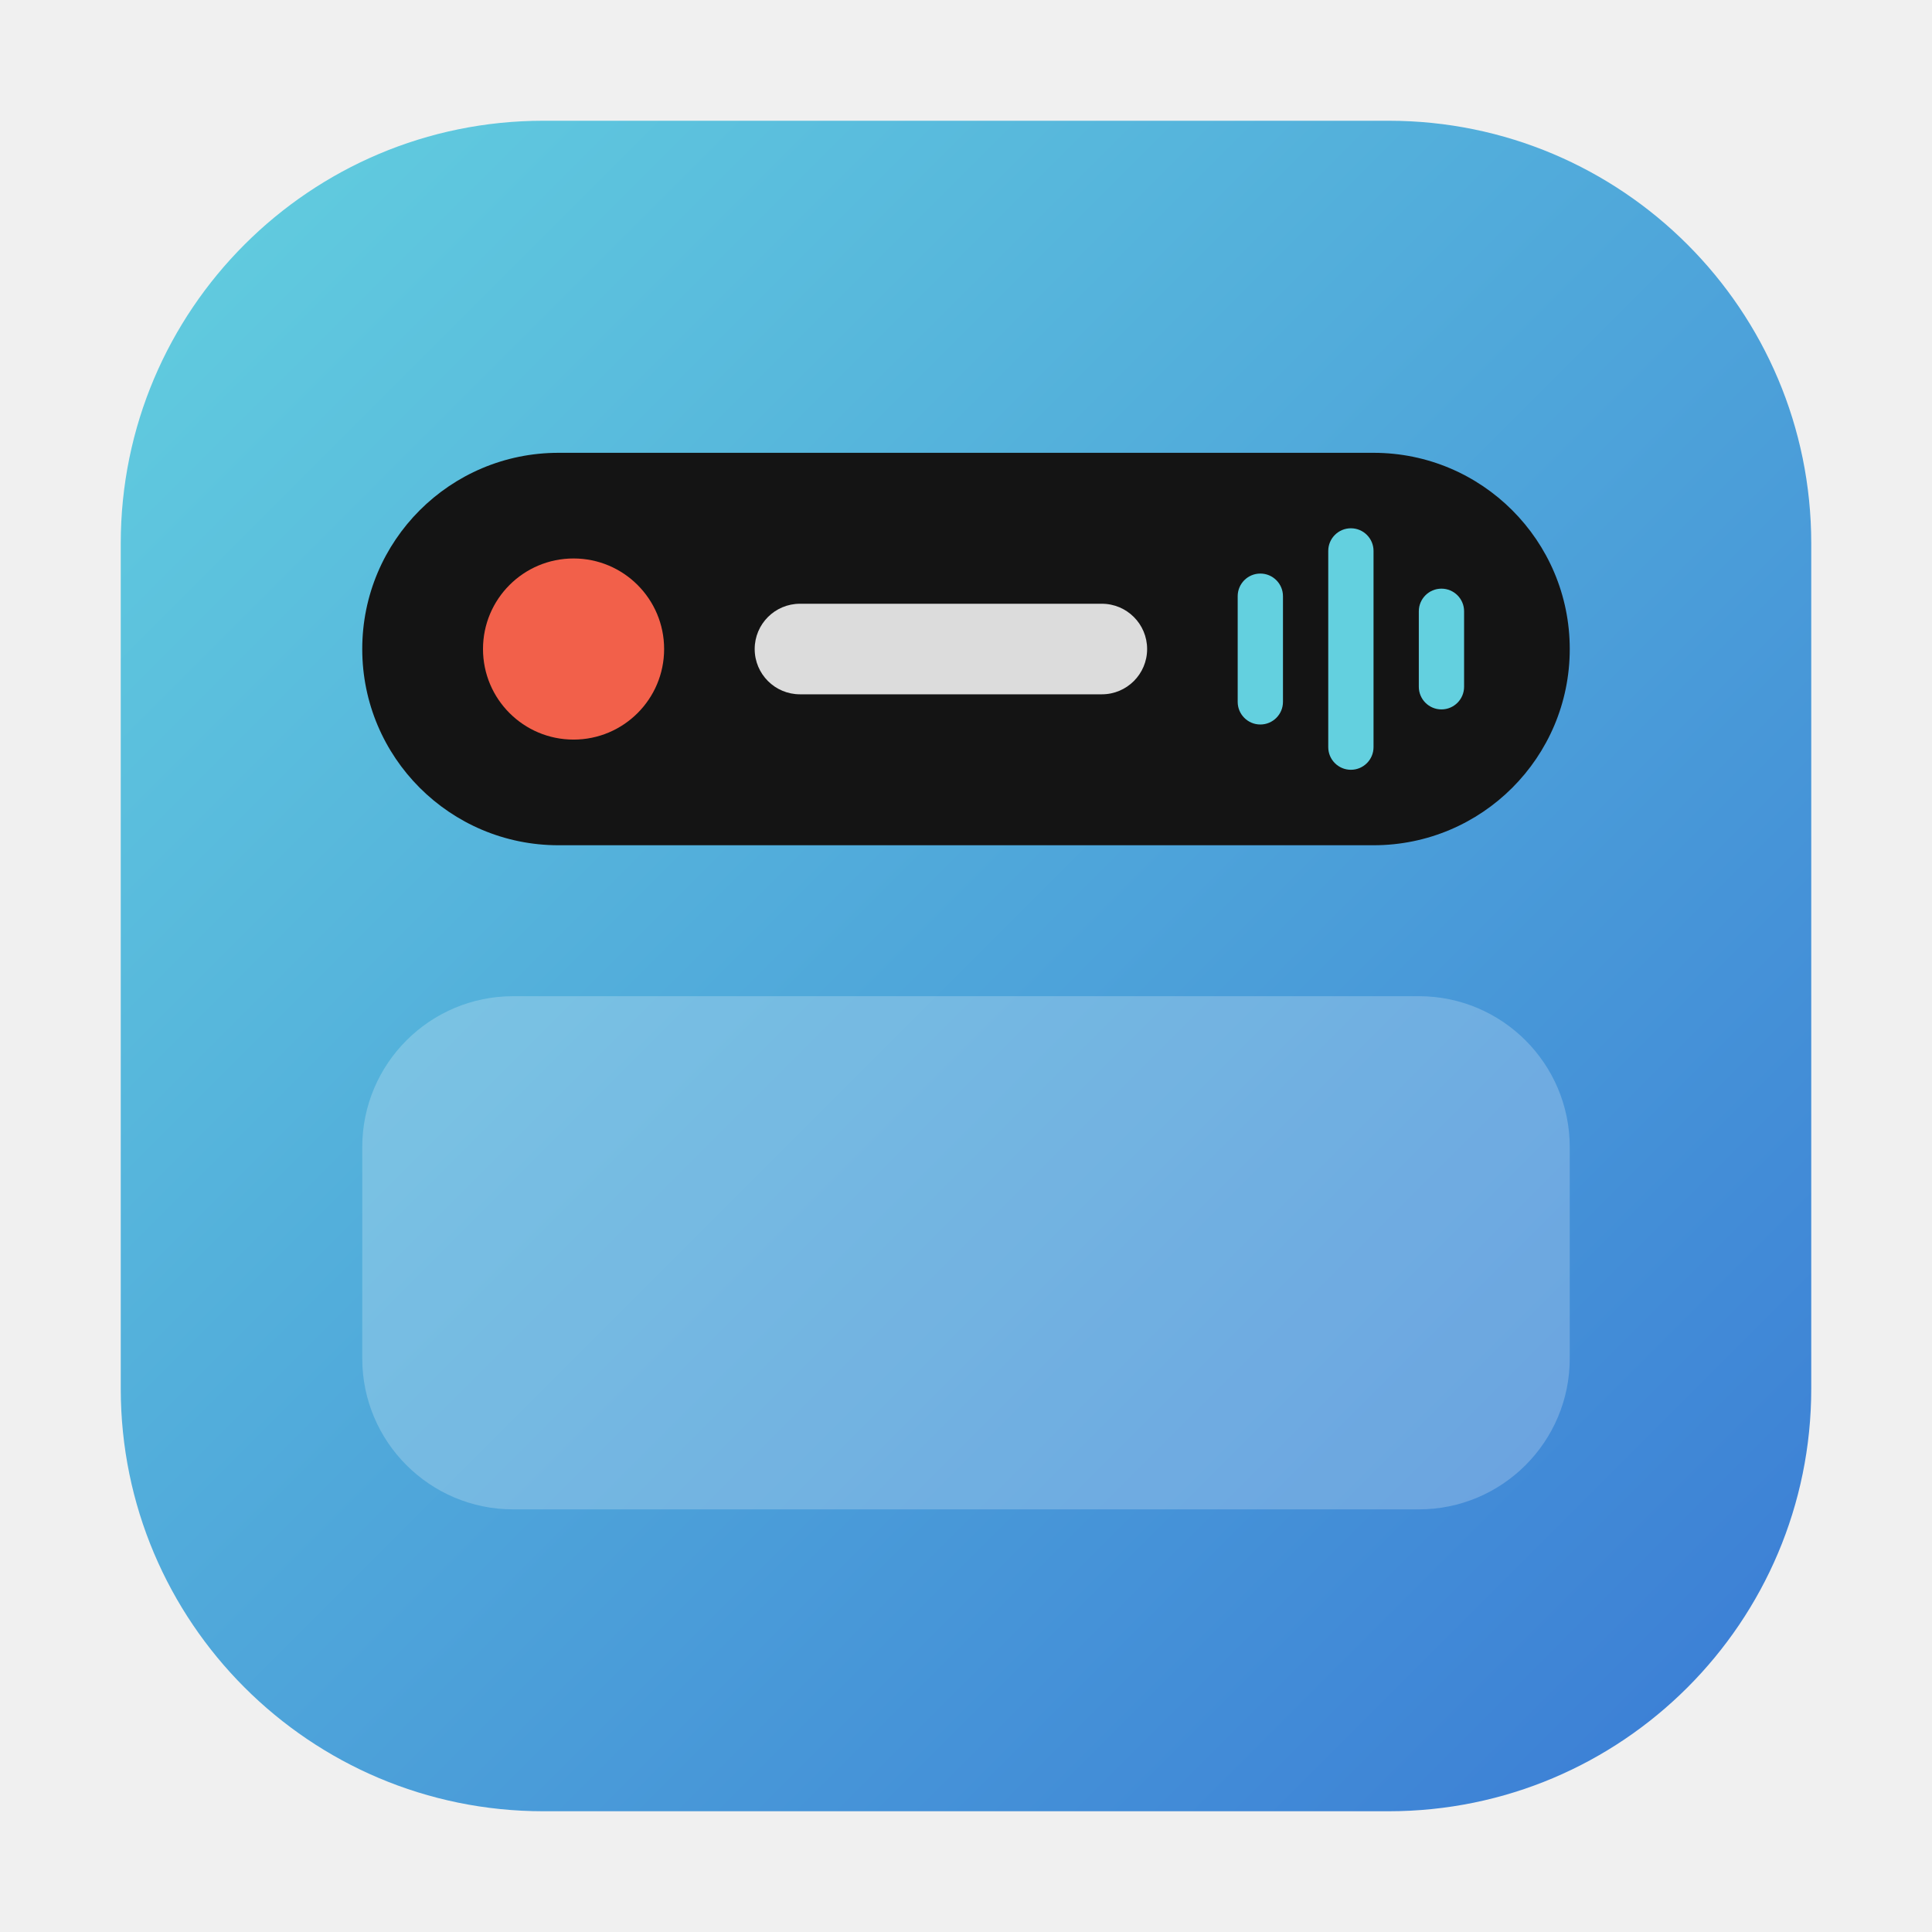
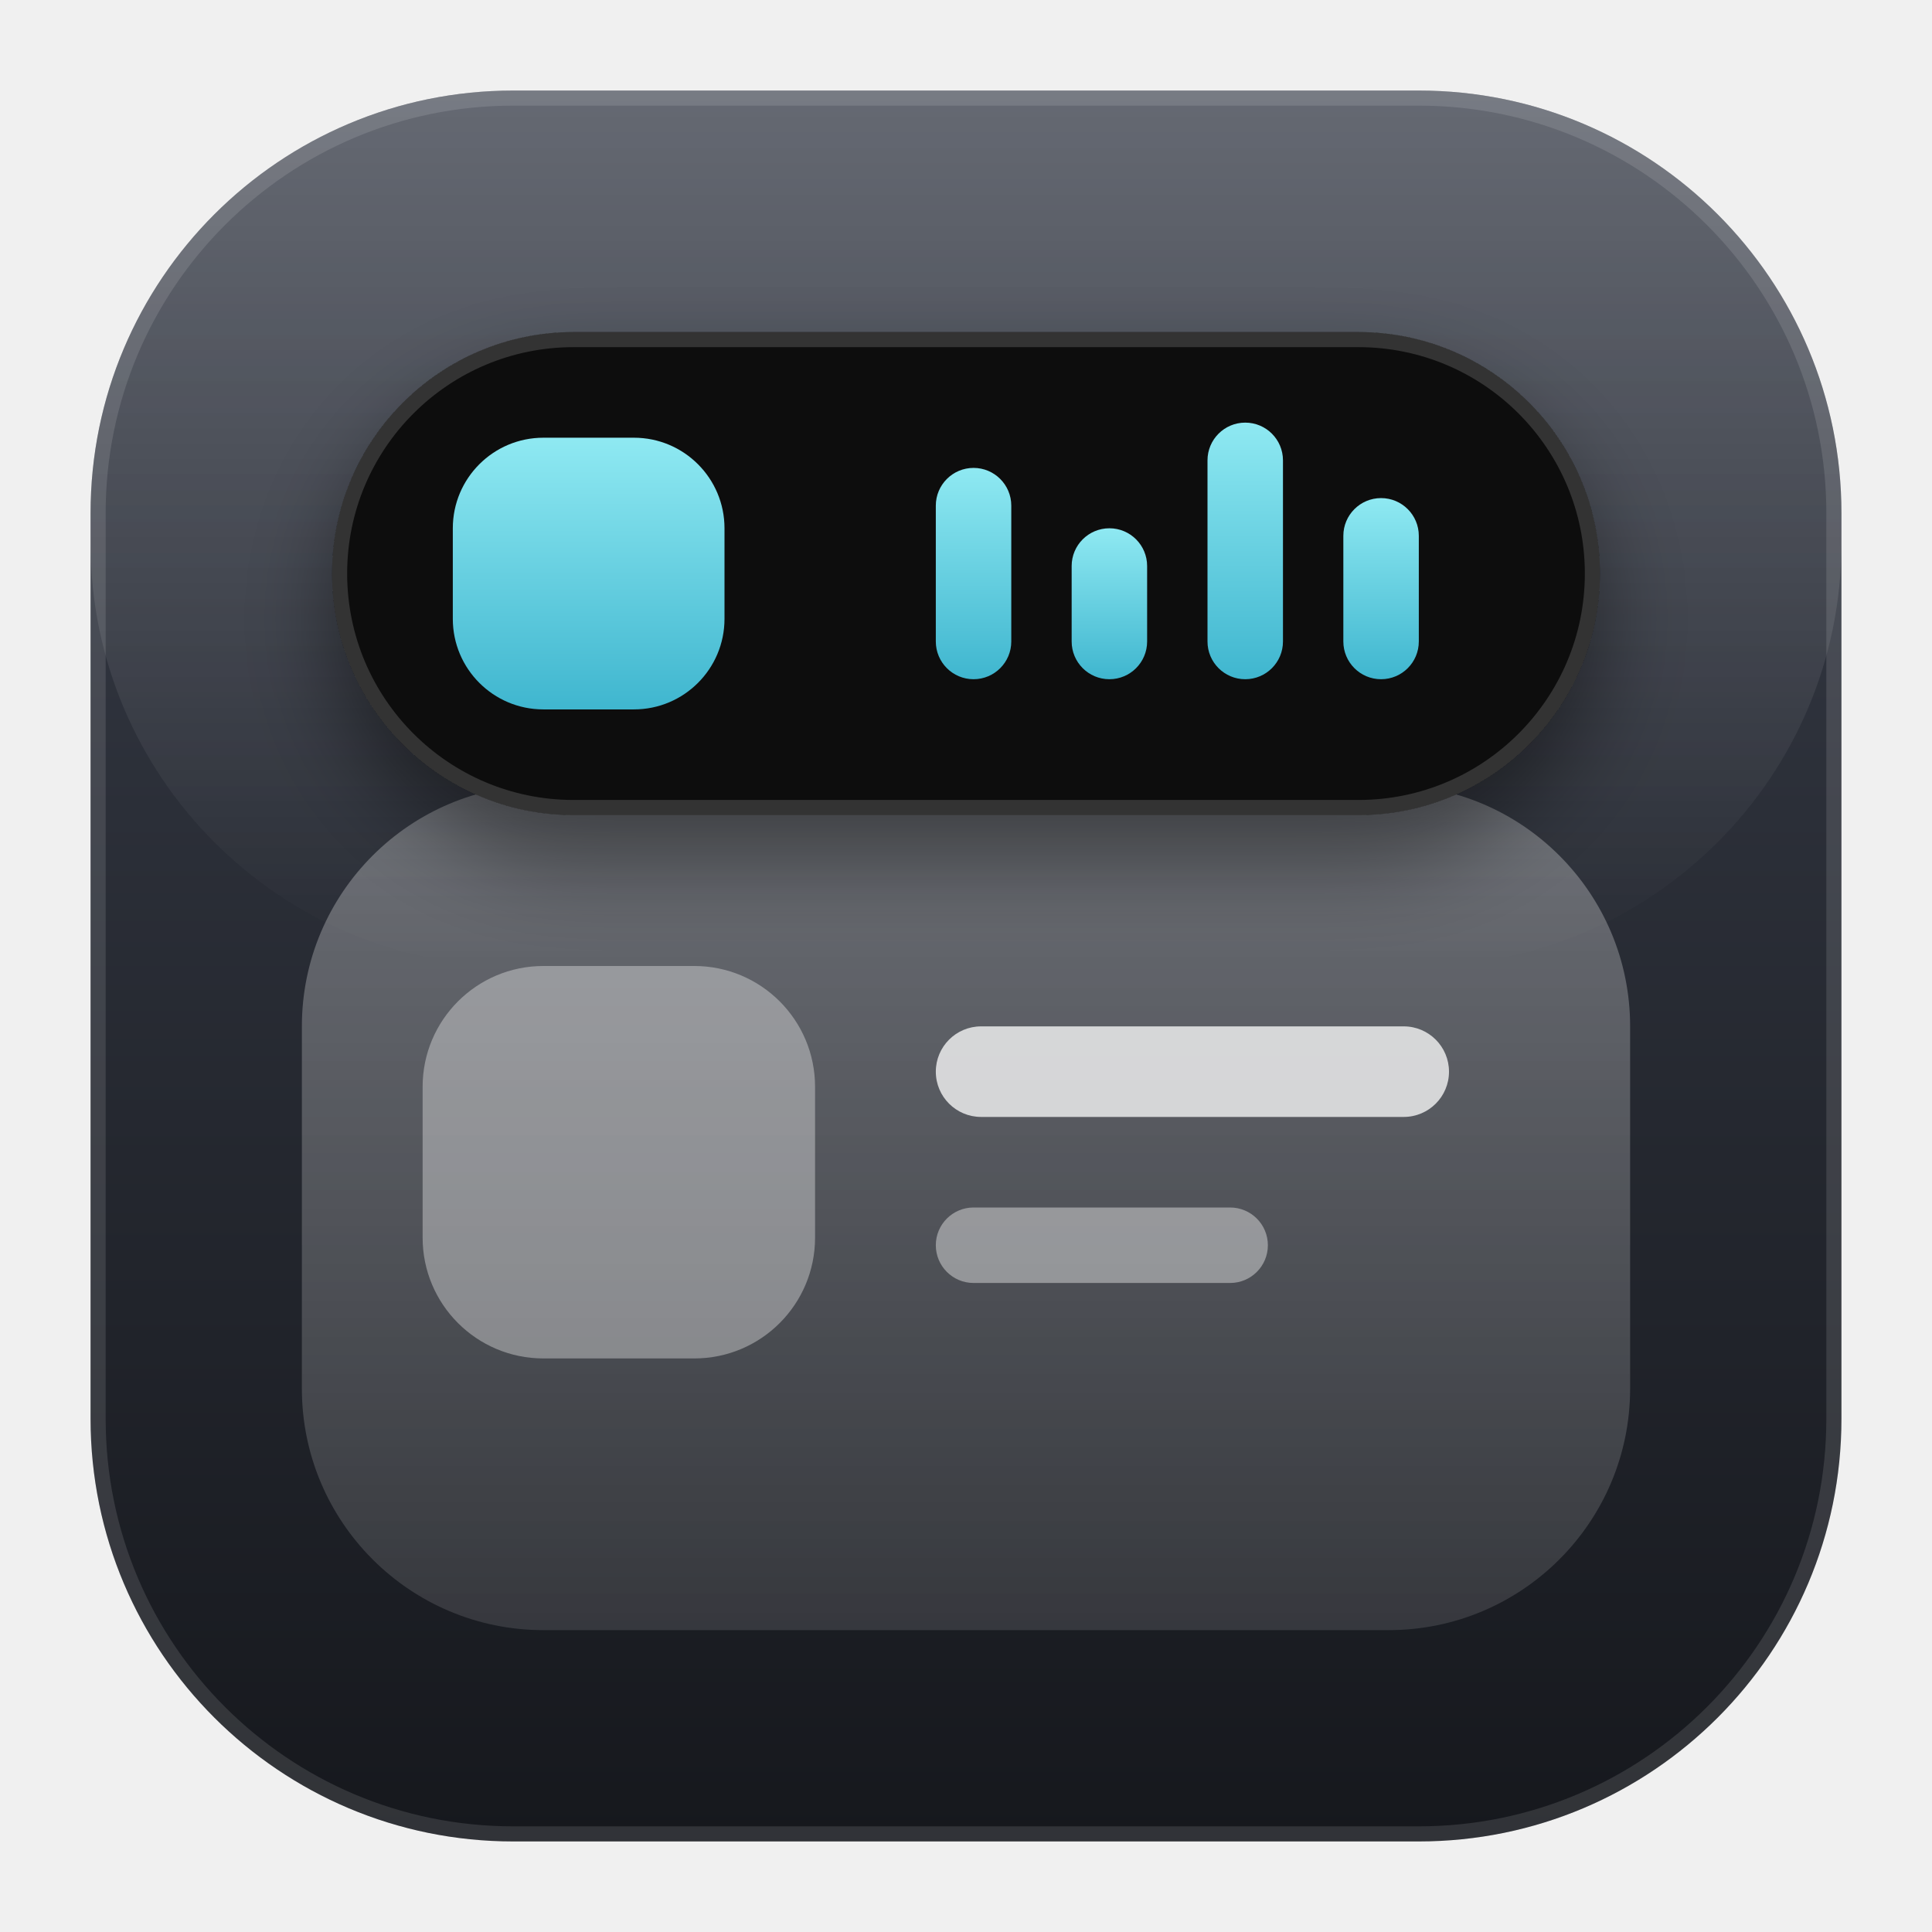
<svg xmlns="http://www.w3.org/2000/svg" width="128" height="128" viewBox="0 0 128 128">
  <defs>
-     <linearGradient id="bg" x1="0" y1="0" x2="1" y2="1">
-       <stop offset="0" stop-color="#63d0df" />
-       <stop offset="1" stop-color="#3a7bd5" />
+     <linearGradient id="bg" x1="0" y1="0" x2="0" y2="1">
+       <stop offset="0" stop-color="#3a3f4b" />
+       <stop offset="1" stop-color="#16181d" />
    </linearGradient>
+     <linearGradient id="gloss" x1="0" y1="0" x2="0" y2="1">
+       <stop offset="0" stop-color="#ffffff" stop-opacity="0.22" />
+       <stop offset="1" stop-color="#ffffff" stop-opacity="0" />
+     </linearGradient>
+     <linearGradient id="accent" x1="0" y1="0" x2="0" y2="1">
+       <stop offset="0" stop-color="#8fe9f2" />
+       <stop offset="1" stop-color="#3fb6cf" />
+     </linearGradient>
+     <linearGradient id="card" x1="0" y1="0" x2="0" y2="1">
+       <stop offset="0" stop-color="#ffffff" stop-opacity="0.30" />
+       <stop offset="1" stop-color="#ffffff" stop-opacity="0.12" />
+     </linearGradient>
+     <filter id="shadow" x="-20%" y="-20%" width="140%" height="160%">
+       <feDropShadow dx="0" dy="3" stdDeviation="3" flood-color="#000" flood-opacity="0.45" />
+     </filter>
  </defs>
-   <rect x="8" y="8" width="112" height="112" rx="28" fill="url(#bg)" />
-   <rect x="24" y="30" width="80" height="26" rx="13" fill="#141414" />
-   <circle cx="38" cy="43" r="6" fill="#f2604a" />
-   <rect x="50" y="40" width="26" height="6" rx="3" fill="#ffffff" opacity="0.85" />
-   <rect x="82" y="38" width="3" height="10" rx="1.5" fill="#63d0df" />
-   <rect x="88" y="35" width="3" height="16" rx="1.5" fill="#63d0df" />
-   <rect x="94" y="39" width="3" height="8" rx="1.5" fill="#63d0df" />
-   <rect x="24" y="66" width="80" height="34" rx="10" fill="#ffffff" opacity="0.22" />
+   <rect x="6" y="6" width="116" height="116" rx="28" fill="url(#bg)" />
+   <rect x="6" y="6" width="116" height="58" rx="28" fill="url(#gloss)" />
+   <rect x="6.5" y="6.5" width="115" height="115" rx="27.5" fill="none" stroke="#ffffff" stroke-opacity="0.12" />
+   <rect x="20" y="52" width="88" height="56" rx="16" fill="url(#card)" />
+   <rect x="28" y="64" width="26" height="26" rx="8" fill="#ffffff" fill-opacity="0.35" />
+   <rect x="62" y="68" width="34" height="6" rx="3" fill="#ffffff" fill-opacity="0.75" />
+   <rect x="62" y="80" width="22" height="5" rx="2.5" fill="#ffffff" fill-opacity="0.4" />
+   <g filter="url(#shadow)">
+     <rect x="22" y="22" width="84" height="32" rx="16" fill="#08090b" />
+   </g>
+   <rect x="22.5" y="22.5" width="83" height="31" rx="15.5" fill="none" stroke="#ffffff" stroke-opacity="0.16" />
+   <rect x="30" y="29" width="18" height="18" rx="6" fill="url(#accent)" />
+   <rect x="62" y="31" width="5" height="14" rx="2.5" fill="url(#accent)" />
+   <rect x="71" y="35" width="5" height="10" rx="2.5" fill="url(#accent)" />
+   <rect x="80" y="28" width="5" height="17" rx="2.5" fill="url(#accent)" />
+   <rect x="89" y="33" width="5" height="12" rx="2.5" fill="url(#accent)" />
</svg>
